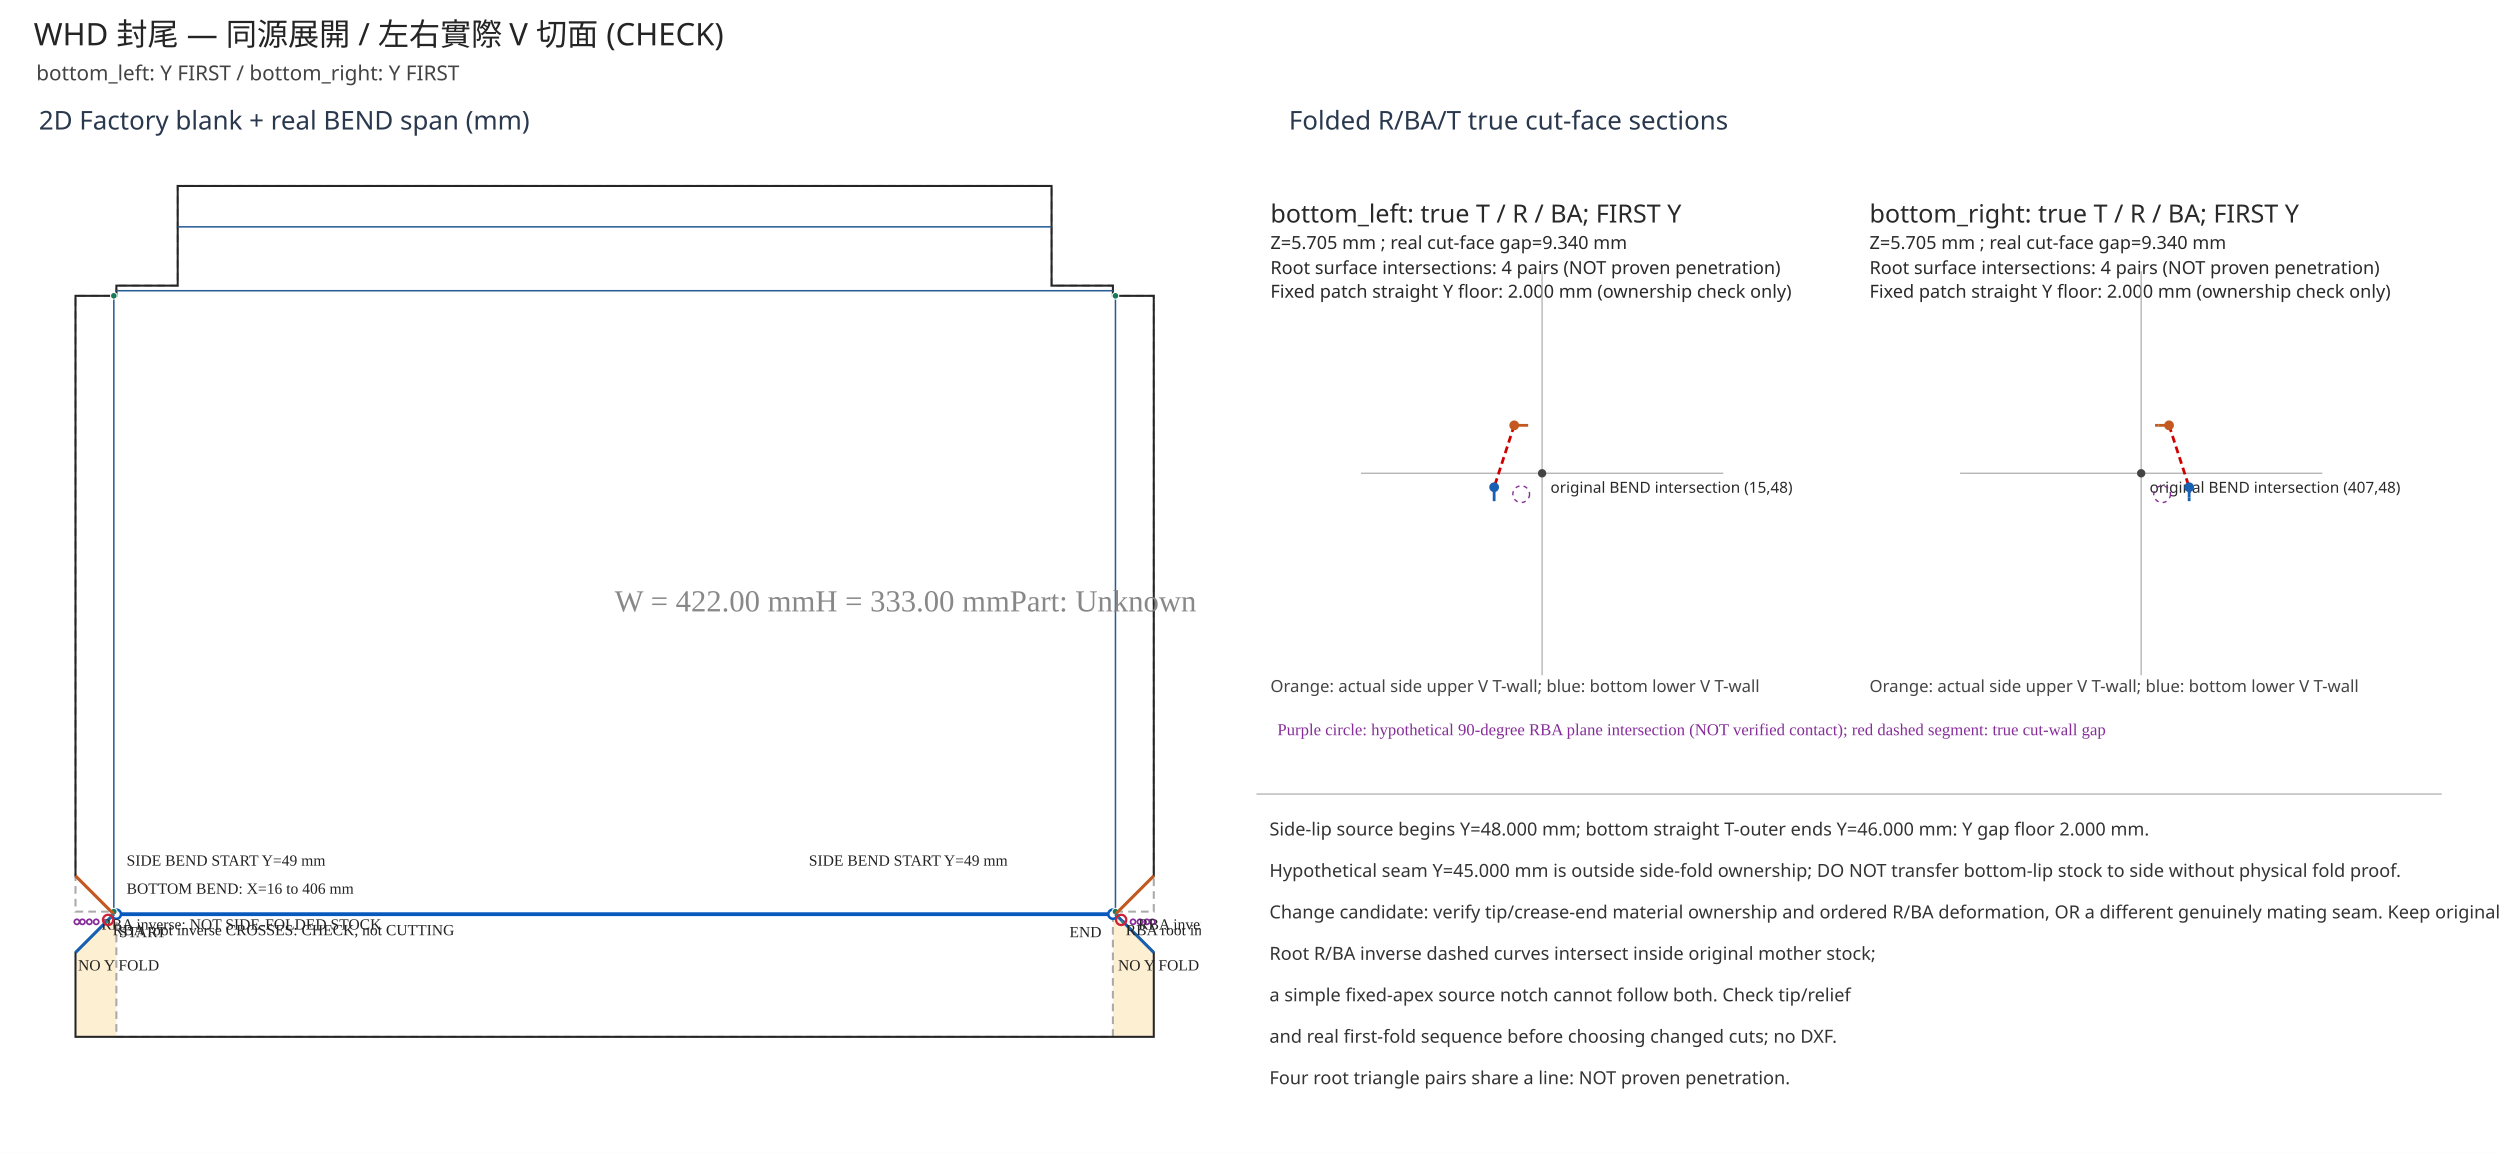
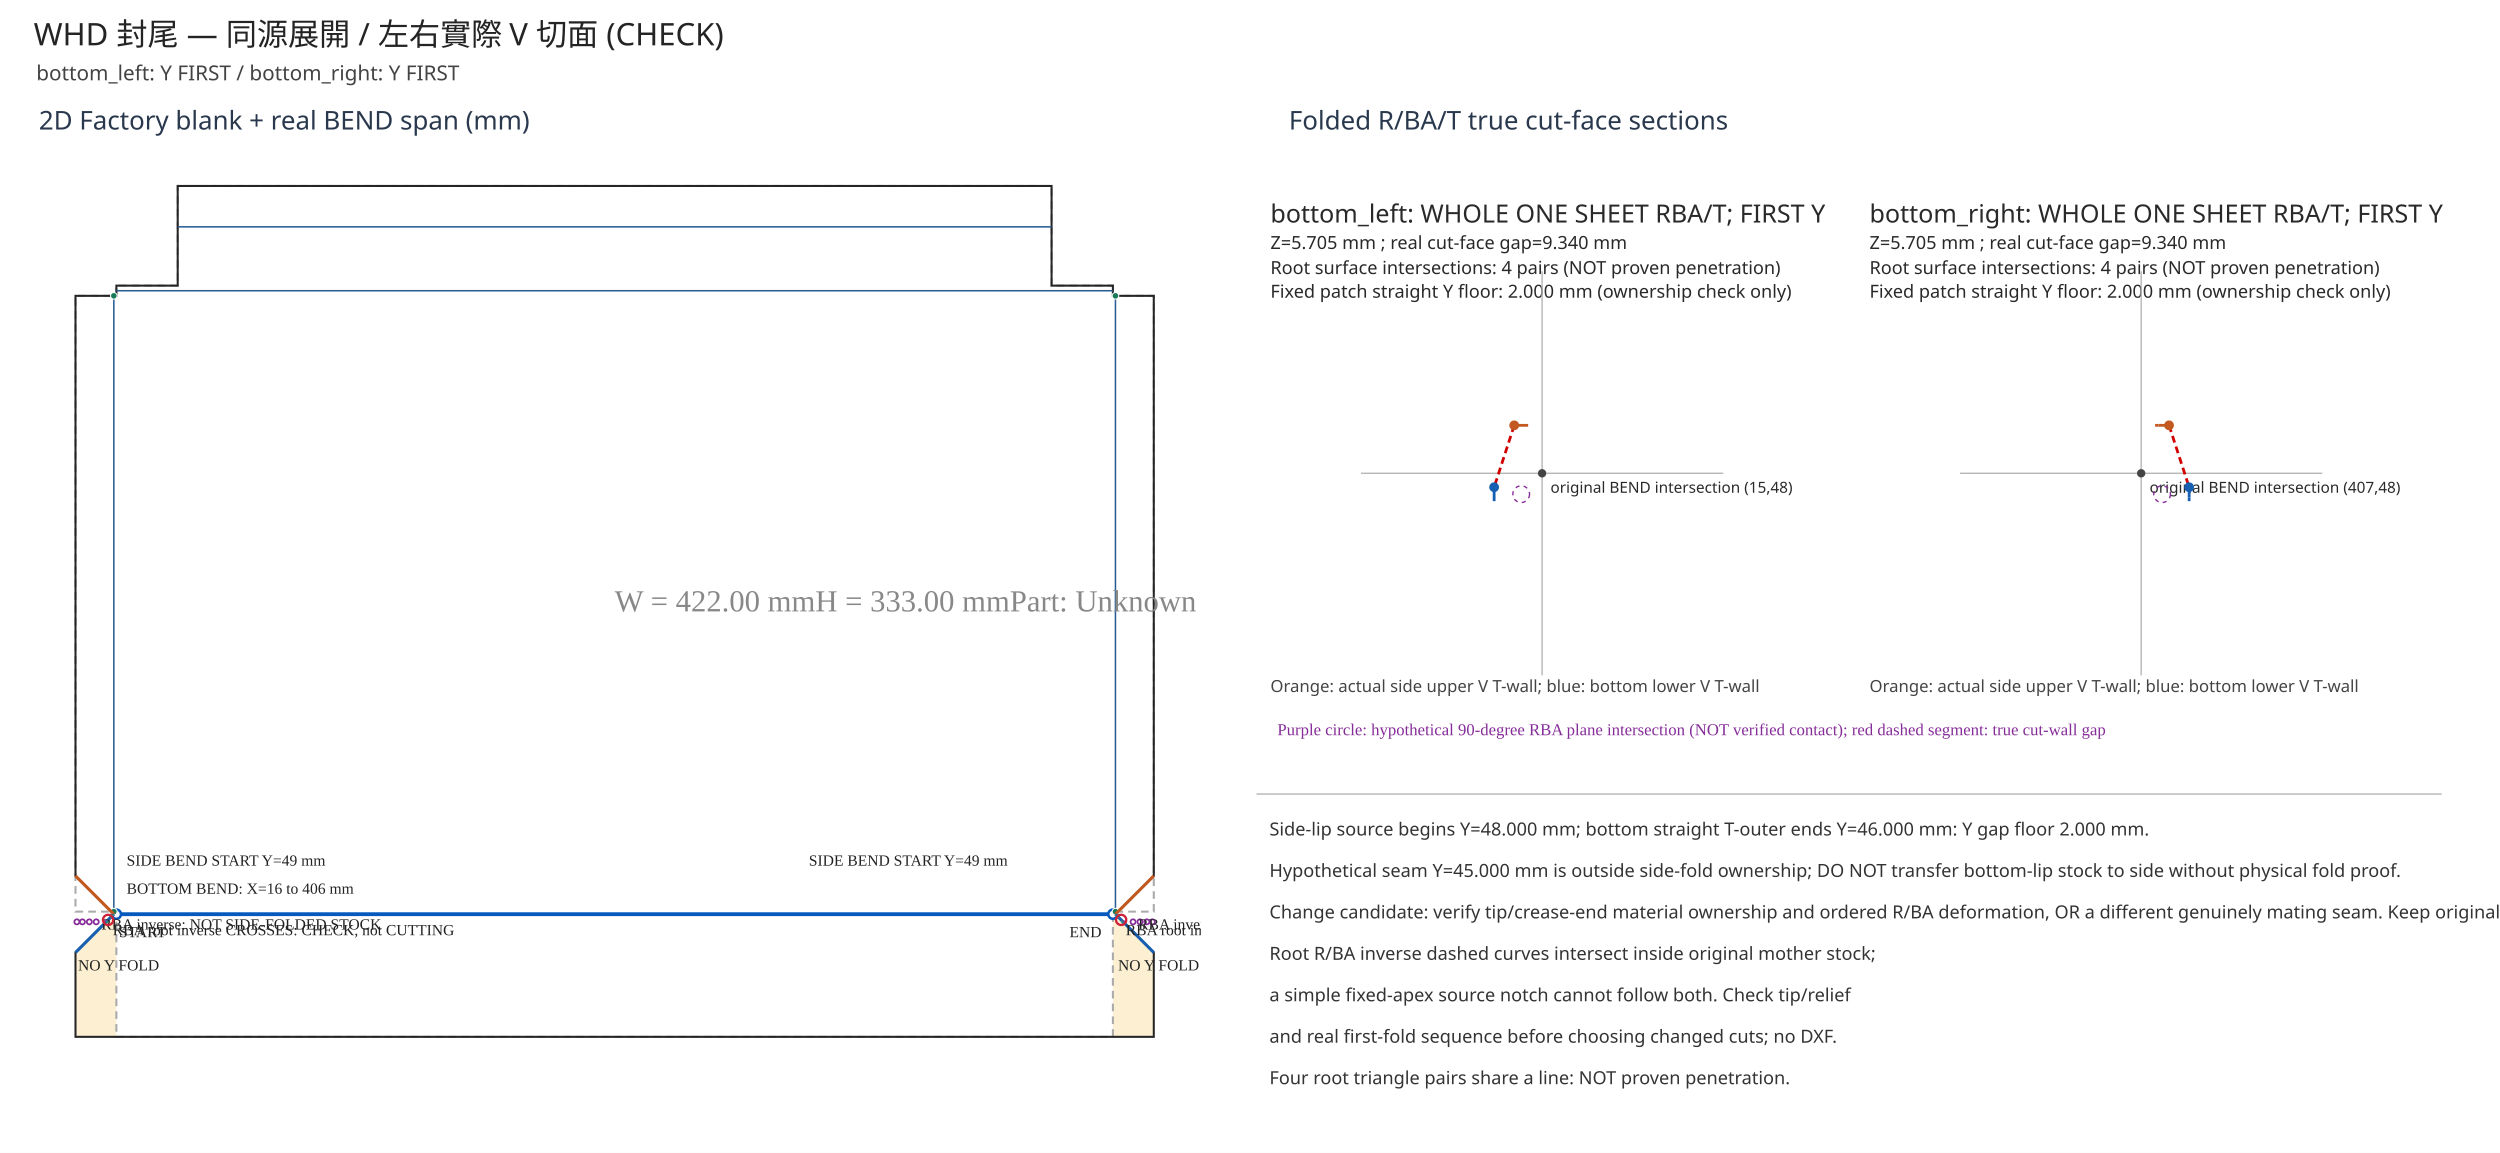
<svg xmlns="http://www.w3.org/2000/svg" viewBox="0 0 1930 890" width="1930" height="890">
  <rect width="100%" height="100%" fill="white" />
  <text x="26" y="35" font-family="sans-serif" font-size="24" fill="#242424">WHD 封尾 — 同源展開 / 左右實際 V 切面 (CHECK)</text>
  <text x="28" y="62" font-family="sans-serif" font-size="16" fill="#434343">bottom_left: Y FIRST / bottom_right: Y FIRST</text>
  <text x="30" y="100" font-family="sans-serif" font-size="20" fill="#29384d">2D Factory blank + real BEND span (mm)</text>
  <text x="995" y="100" font-family="sans-serif" font-size="20" fill="#29384d">Folded R/BA/T true cut-face sections</text>
  <svg x="22" y="112" width="905" height="720" viewBox="-16.000 -16.000 454.000 365.000">
    <rect width="100%" height="100%" fill="white" />
    <g transform="translate(0,333) scale(1,-1)">
      <path d="M 0,33 L 15,48 L 16,48 L 16,0 L 0,0 L 0,33 Z" fill="#f5cc72" fill-opacity="0.32" stroke="none" />
      <path d="M 422,33 L 422,0 L 406,0 L 406,48 L 407,48 L 422,33 Z" fill="#f5cc72" fill-opacity="0.32" stroke="none" />
      <path d="M 16,0 L 406,0 L 406,49 L 422,49 L 422,290 L 406,290 L 406,294 L 382,294 L 382,333 L 40,333 L 40,294 L 16,294 L 16,290 L 0,290 L 0,49 L 16,49 L 16,0 Z" stroke="#AAAAAA" stroke-width="0.8" fill="none" stroke-dasharray="3,2" />
      <path d="M 0,0 L 0,33 L 15,48 L 0,63 L 0,290 L 16,290 L 16,294 L 40,294 L 40,333 L 382,333 L 382,294 L 406,294 L 406,290 L 422,290 L 422,63 L 407,48 L 422,33 L 422,0 L 406,0 L 16,0 L 0,0 Z" stroke="#252525" stroke-width="0.8" fill="none" />
      <line x1="15" y1="49" x2="15" y2="290" stroke="#275C94" stroke-width="0.6" />
      <line x1="407" y1="49" x2="407" y2="290" stroke="#275C94" stroke-width="0.6" />
      <line x1="16" y1="48" x2="406" y2="48" stroke="#275C94" stroke-width="0.6" />
      <line x1="16" y1="292" x2="406" y2="292" stroke="#275C94" stroke-width="0.6" />
      <line x1="40" y1="317" x2="382" y2="317" stroke="#275C94" stroke-width="0.6" />
      <text transform="translate(211,166.5) scale(1,-1)" font-size="12.0" fill="#888888">W = 422.00 mm
H = 333.00 mm
Part: Unknown Tail
CornerType: manual</text>
      <line x1="16" y1="48" x2="406" y2="48" stroke="#0859bd" stroke-width="1.5" />
      <circle cx="16" cy="48" r="1.8" fill="white" stroke="#0859bd" stroke-width="1" />
      <circle cx="406" cy="48" r="1.8" fill="white" stroke="#0859bd" stroke-width="1" />
      <text transform="translate(20,56) scale(1,-1)" font-size="6.1" fill="#222">BOTTOM BEND: X=16 to 406 mm</text>
      <text transform="translate(17,39) scale(1,-1)" font-size="6.1" fill="#222">START</text>
      <text transform="translate(389,39) scale(1,-1)" font-size="6.1" fill="#222">END</text>
      <text transform="translate(1,26) scale(1,-1)" font-size="6.1" fill="#222">NO Y FOLD</text>
      <text transform="translate(408,26) scale(1,-1)" font-size="6.1" fill="#222">NO Y FOLD</text>
      <circle cx="15" cy="49" r="1.3" fill="#177957" stroke="white" stroke-width="0.4" />
      <circle cx="15" cy="290" r="1.3" fill="#177957" stroke="white" stroke-width="0.4" />
      <text transform="translate(20,67) scale(1,-1)" font-size="6.1" fill="#222">SIDE BEND START Y=49 mm</text>
      <circle cx="407" cy="49" r="1.3" fill="#177957" stroke="white" stroke-width="0.4" />
      <circle cx="407" cy="290" r="1.3" fill="#177957" stroke="white" stroke-width="0.4" />
      <text transform="translate(287,67) scale(1,-1)" font-size="6.1" fill="#222">SIDE BEND START Y=49 mm</text>
      <line x1="15" y1="48" x2="0" y2="33" stroke="#175fb1" stroke-width="1.2" />
      <line x1="15" y1="48" x2="0" y2="63" stroke="#c35920" stroke-width="1.2" />
      <line x1="407" y1="48" x2="422" y2="33" stroke="#175fb1" stroke-width="1.2" />
      <line x1="407" y1="48" x2="422" y2="63" stroke="#c35920" stroke-width="1.2" />
      <circle cx="8.116" cy="45" r="1.0" fill="none" stroke="#862c99" stroke-width="0.7" />
      <circle cx="5.411" cy="45" r="1.0" fill="none" stroke="#862c99" stroke-width="0.7" />
      <circle cx="2.705" cy="45" r="1.0" fill="none" stroke="#862c99" stroke-width="0.7" />
      <circle cx="0.541" cy="45" r="1.0" fill="none" stroke="#862c99" stroke-width="0.7" />
      <text transform="translate(10.11626,42) scale(1,-1)" font-size="6.1" fill="#222">RBA inverse: NOT SIDE-FOLDED STOCK</text>
      <path d="M 15,48 L 14.935,47.926 L 14.869,47.853 L 14.804,47.779 L 14.739,47.706 L 14.674,47.633 L 14.608,47.56 L 14.543,47.487 L 14.478,47.415 L 14.412,47.343 L 14.347,47.271 L 14.282,47.2 L 14.217,47.129 L 14.151,47.059 L 14.086,46.989 L 14.021,46.92 L 13.955,46.852 L 13.89,46.784 L 13.825,46.717 L 13.76,46.651 L 13.694,46.586 L 13.629,46.521 L 13.564,46.458 L 13.498,46.395 L 13.433,46.333 L 13.368,46.273 L 13.303,46.213 L 13.237,46.154 L 13.172,46.097 L 13.107,46.04 L 13.041,45.985 L 12.976,45.931 L 12.911,45.879 L 12.846,45.827 L 12.78,45.777 L 12.715,45.728 L 12.65,45.681 L 12.584,45.635 L 12.519,45.59 L 12.454,45.547 L 12.389,45.506 L 12.323,45.465 L 12.258,45.427 L 12.193,45.39 L 12.127,45.354 L 12.062,45.32 L 11.997,45.288 L 11.932,45.257 L 11.866,45.228 L 11.801,45.201 L 11.736,45.175 L 11.67,45.151 L 11.605,45.129 L 11.54,45.109 L 11.475,45.09 L 11.409,45.073 L 11.344,45.058 L 11.279,45.044 L 11.213,45.032 L 11.148,45.023 L 11.083,45.014 L 11.018,45.008 L 10.952,45.004 L 10.887,45.001 L 10.822,45" fill="none" stroke="#862c99" stroke-width="0.8" stroke-dasharray="2,1.5" />
      <path d="M 15,48 L 14.926,47.935 L 14.853,47.869 L 14.779,47.804 L 14.706,47.739 L 14.633,47.674 L 14.56,47.608 L 14.487,47.543 L 14.415,47.478 L 14.343,47.412 L 14.271,47.347 L 14.2,47.282 L 14.129,47.217 L 14.059,47.151 L 13.989,47.086 L 13.92,47.021 L 13.852,46.955 L 13.784,46.89 L 13.717,46.825 L 13.651,46.76 L 13.586,46.694 L 13.521,46.629 L 13.458,46.564 L 13.395,46.498 L 13.333,46.433 L 13.273,46.368 L 13.213,46.303 L 13.154,46.237 L 13.097,46.172 L 13.04,46.107 L 12.985,46.041 L 12.931,45.976 L 12.879,45.911 L 12.827,45.846 L 12.777,45.78 L 12.728,45.715 L 12.681,45.65 L 12.635,45.584 L 12.59,45.519 L 12.547,45.454 L 12.506,45.389 L 12.465,45.323 L 12.427,45.258 L 12.39,45.193 L 12.354,45.127 L 12.32,45.062 L 12.288,44.997 L 12.257,44.932 L 12.228,44.866 L 12.201,44.801 L 12.175,44.736 L 12.151,44.67 L 12.129,44.605 L 12.109,44.54 L 12.09,44.475 L 12.073,44.409 L 12.058,44.344 L 12.044,44.279 L 12.032,44.213 L 12.023,44.148 L 12.014,44.083 L 12.008,44.018 L 12.004,43.952 L 12.001,43.887 L 12,43.822" fill="none" stroke="#1e8b87" stroke-width="0.8" stroke-dasharray="2,1.5" />
      <circle cx="12.768" cy="45.768" r="2.0" fill="none" stroke="#cf203a" stroke-width="0.9" />
      <text transform="translate(14.56793,39.76793) scale(1,-1)" font-size="6.1" fill="#222">RBA root inverse CROSSES: CHECK, not CUTTING</text>
      <circle cx="413.884" cy="45" r="1.0" fill="none" stroke="#862c99" stroke-width="0.7" />
      <circle cx="416.589" cy="45" r="1.0" fill="none" stroke="#862c99" stroke-width="0.7" />
      <circle cx="419.295" cy="45" r="1.0" fill="none" stroke="#862c99" stroke-width="0.7" />
      <circle cx="421.459" cy="45" r="1.0" fill="none" stroke="#862c99" stroke-width="0.7" />
      <text transform="translate(415.8837,42) scale(1,-1)" font-size="6.1" fill="#222">RBA inverse: NOT SIDE-FOLDED STOCK</text>
      <path d="M 407,48 L 407.065,47.926 L 407.131,47.853 L 407.196,47.779 L 407.261,47.706 L 407.326,47.633 L 407.392,47.56 L 407.457,47.487 L 407.522,47.415 L 407.588,47.343 L 407.653,47.271 L 407.718,47.2 L 407.783,47.129 L 407.849,47.059 L 407.914,46.989 L 407.979,46.92 L 408.045,46.852 L 408.11,46.784 L 408.175,46.717 L 408.24,46.651 L 408.306,46.586 L 408.371,46.521 L 408.436,46.458 L 408.502,46.395 L 408.567,46.333 L 408.632,46.273 L 408.697,46.213 L 408.763,46.154 L 408.828,46.097 L 408.893,46.04 L 408.959,45.985 L 409.024,45.931 L 409.089,45.879 L 409.154,45.827 L 409.22,45.777 L 409.285,45.728 L 409.35,45.681 L 409.416,45.635 L 409.481,45.59 L 409.546,45.547 L 409.611,45.506 L 409.677,45.465 L 409.742,45.427 L 409.807,45.39 L 409.873,45.354 L 409.938,45.32 L 410.003,45.288 L 410.068,45.257 L 410.134,45.228 L 410.199,45.201 L 410.264,45.175 L 410.33,45.151 L 410.395,45.129 L 410.46,45.109 L 410.525,45.09 L 410.591,45.073 L 410.656,45.058 L 410.721,45.044 L 410.787,45.032 L 410.852,45.023 L 410.917,45.014 L 410.982,45.008 L 411.048,45.004 L 411.113,45.001 L 411.178,45" fill="none" stroke="#862c99" stroke-width="0.8" stroke-dasharray="2,1.5" />
      <path d="M 407,48 L 407.074,47.935 L 407.147,47.869 L 407.221,47.804 L 407.294,47.739 L 407.367,47.674 L 407.44,47.608 L 407.513,47.543 L 407.585,47.478 L 407.657,47.412 L 407.729,47.347 L 407.8,47.282 L 407.871,47.217 L 407.941,47.151 L 408.011,47.086 L 408.08,47.021 L 408.148,46.955 L 408.216,46.89 L 408.283,46.825 L 408.349,46.76 L 408.414,46.694 L 408.479,46.629 L 408.542,46.564 L 408.605,46.498 L 408.667,46.433 L 408.727,46.368 L 408.787,46.303 L 408.846,46.237 L 408.903,46.172 L 408.96,46.107 L 409.015,46.041 L 409.069,45.976 L 409.121,45.911 L 409.173,45.846 L 409.223,45.78 L 409.272,45.715 L 409.319,45.65 L 409.365,45.584 L 409.41,45.519 L 409.453,45.454 L 409.494,45.389 L 409.535,45.323 L 409.573,45.258 L 409.61,45.193 L 409.646,45.127 L 409.68,45.062 L 409.712,44.997 L 409.743,44.932 L 409.772,44.866 L 409.799,44.801 L 409.825,44.736 L 409.849,44.67 L 409.871,44.605 L 409.891,44.54 L 409.91,44.475 L 409.927,44.409 L 409.942,44.344 L 409.956,44.279 L 409.968,44.213 L 409.977,44.148 L 409.986,44.083 L 409.992,44.018 L 409.996,43.952 L 409.999,43.887 L 410,43.822" fill="none" stroke="#1e8b87" stroke-width="0.8" stroke-dasharray="2,1.5" />
      <circle cx="409.232" cy="45.768" r="2.0" fill="none" stroke="#cf203a" stroke-width="0.9" />
      <text transform="translate(411.0321,39.76793) scale(1,-1)" font-size="6.1" fill="#222">RBA root inverse CROSSES: CHECK, not CUTTING</text>
    </g>
  </svg>
  <svg x="970" y="130" width="925" height="460" viewBox="0 0 860 410">
    <rect width="100%" height="100%" fill="white" />
    <g font-family="sans-serif" font-size="13" fill="#292929">
-       <text x="10" y="30" font-size="18">bottom_left: true T / R / BA; FIRST Y</text>
+       <text x="10" y="30" font-size="18">bottom_left: WHOLE ONE SHEET RBA/T; FIRST Y</text>
      <text x="10" y="49">Z=5.705 mm ; real cut-face gap=9.340 mm</text>
      <text x="10" y="67">Root surface intersections: 4 pairs (NOT proven penetration)</text>
      <text x="10" y="84">Fixed patch straight Y floor: 2.000 mm (ownership check only)</text>
      <line x1="75" y1="210" x2="335" y2="210" stroke="#b6b6b6" />
      <line x1="205" y1="65" x2="205" y2="355" stroke="#b6b6b6" />
      <circle cx="205" cy="210" r="3" fill="#444" />
      <text x="211" y="224" font-size="11">original BEND intersection (15,48)</text>
    </g>
    <path d="M 195,175.581 L 187.5,175.581" stroke="#c35920" stroke-width="2" fill="none" />
    <path d="M 187.5,175.581 L 185,175.581" stroke="#c35920" stroke-width="2" fill="none" />
    <path d="M 170.581,220 L 170.581,222.5" stroke="#175fb1" stroke-width="2" fill="none" />
    <path d="M 170.581,222.5 L 170.581,230" stroke="#175fb1" stroke-width="2" fill="none" />
    <line x1="185" y1="175.581" x2="170.581" y2="220" stroke="#d00000" stroke-width="2" stroke-dasharray="5,3" />
    <circle cx="185" cy="175.581" r="3.5" fill="#c35920" />
    <circle cx="170.581" cy="220" r="3.5" fill="#175fb1" />
    <circle cx="190" cy="225" r="6" stroke="#862c99" fill="none" stroke-dasharray="3,3" />
    <text x="10" y="367" font-family="sans-serif" font-size="12" fill="#444">Orange: actual side upper V T-wall; blue: bottom lower V T-wall</text>
    <g font-family="sans-serif" font-size="13" fill="#292929">
-       <text x="440" y="30" font-size="18">bottom_right: true T / R / BA; FIRST Y</text>
+       <text x="440" y="30" font-size="18">bottom_right: WHOLE ONE SHEET RBA/T; FIRST Y</text>
      <text x="440" y="49">Z=5.705 mm ; real cut-face gap=9.340 mm</text>
      <text x="440" y="67">Root surface intersections: 4 pairs (NOT proven penetration)</text>
      <text x="440" y="84">Fixed patch straight Y floor: 2.000 mm (ownership check only)</text>
      <line x1="505" y1="210" x2="765" y2="210" stroke="#b6b6b6" />
      <line x1="635" y1="65" x2="635" y2="355" stroke="#b6b6b6" />
      <circle cx="635" cy="210" r="3" fill="#444" />
      <text x="641" y="224" font-size="11">original BEND intersection (407,48)</text>
    </g>
    <path d="M 645,175.581 L 647.5,175.581" stroke="#c35920" stroke-width="2" fill="none" />
    <path d="M 647.5,175.581 L 655,175.581" stroke="#c35920" stroke-width="2" fill="none" />
    <path d="M 669.419,220 L 669.419,227.5" stroke="#175fb1" stroke-width="2" fill="none" />
    <path d="M 669.419,227.5 L 669.419,230" stroke="#175fb1" stroke-width="2" fill="none" />
    <line x1="655" y1="175.581" x2="669.419" y2="220" stroke="#d00000" stroke-width="2" stroke-dasharray="5,3" />
    <circle cx="655" cy="175.581" r="3.5" fill="#c35920" />
    <circle cx="669.419" cy="220" r="3.5" fill="#175fb1" />
    <circle cx="650" cy="225" r="6" stroke="#862c99" fill="none" stroke-dasharray="3,3" />
    <text x="440" y="367" font-family="sans-serif" font-size="12" fill="#444">Orange: actual side upper V T-wall; blue: bottom lower V T-wall</text>
    <text x="15" y="398" font-size="12" fill="#862c99">Purple circle: hypothetical 90-degree RBA plane intersection (NOT verified contact); red dashed segment: true cut-wall gap</text>
  </svg>
  <line x1="970" y1="613" x2="1885" y2="613" stroke="#b0b0b0" stroke-width="1" />
  <text x="980" y="645" font-family="sans-serif" font-size="14" fill="#333">Side-lip source begins Y=48.000 mm; bottom straight T-outer ends Y=46.000 mm: Y gap floor 2.000 mm.</text>
  <text x="980" y="677" font-family="sans-serif" font-size="14" fill="#333">Hypothetical seam Y=45.000 mm is outside side-fold ownership; DO NOT transfer bottom-lip stock to side without physical fold proof.</text>
  <text x="980" y="709" font-family="sans-serif" font-size="14" fill="#333">Change candidate: verify tip/crease-end material ownership and ordered R/BA deformation, OR a different genuinely mating seam. Keep original 15/15/48, side openings, apexes, holes, BEND.</text>
  <text x="980" y="741" font-family="sans-serif" font-size="14" fill="#333">Root R/BA inverse dashed curves intersect inside original mother stock;</text>
  <text x="980" y="773" font-family="sans-serif" font-size="14" fill="#333">a simple fixed-apex source notch cannot follow both. Check tip/relief</text>
  <text x="980" y="805" font-family="sans-serif" font-size="14" fill="#333">and real first-fold sequence before choosing changed cuts; no DXF.</text>
  <text x="980" y="837" font-family="sans-serif" font-size="14" fill="#333">Four root triangle pairs share a line: NOT proven penetration.</text>
</svg>
